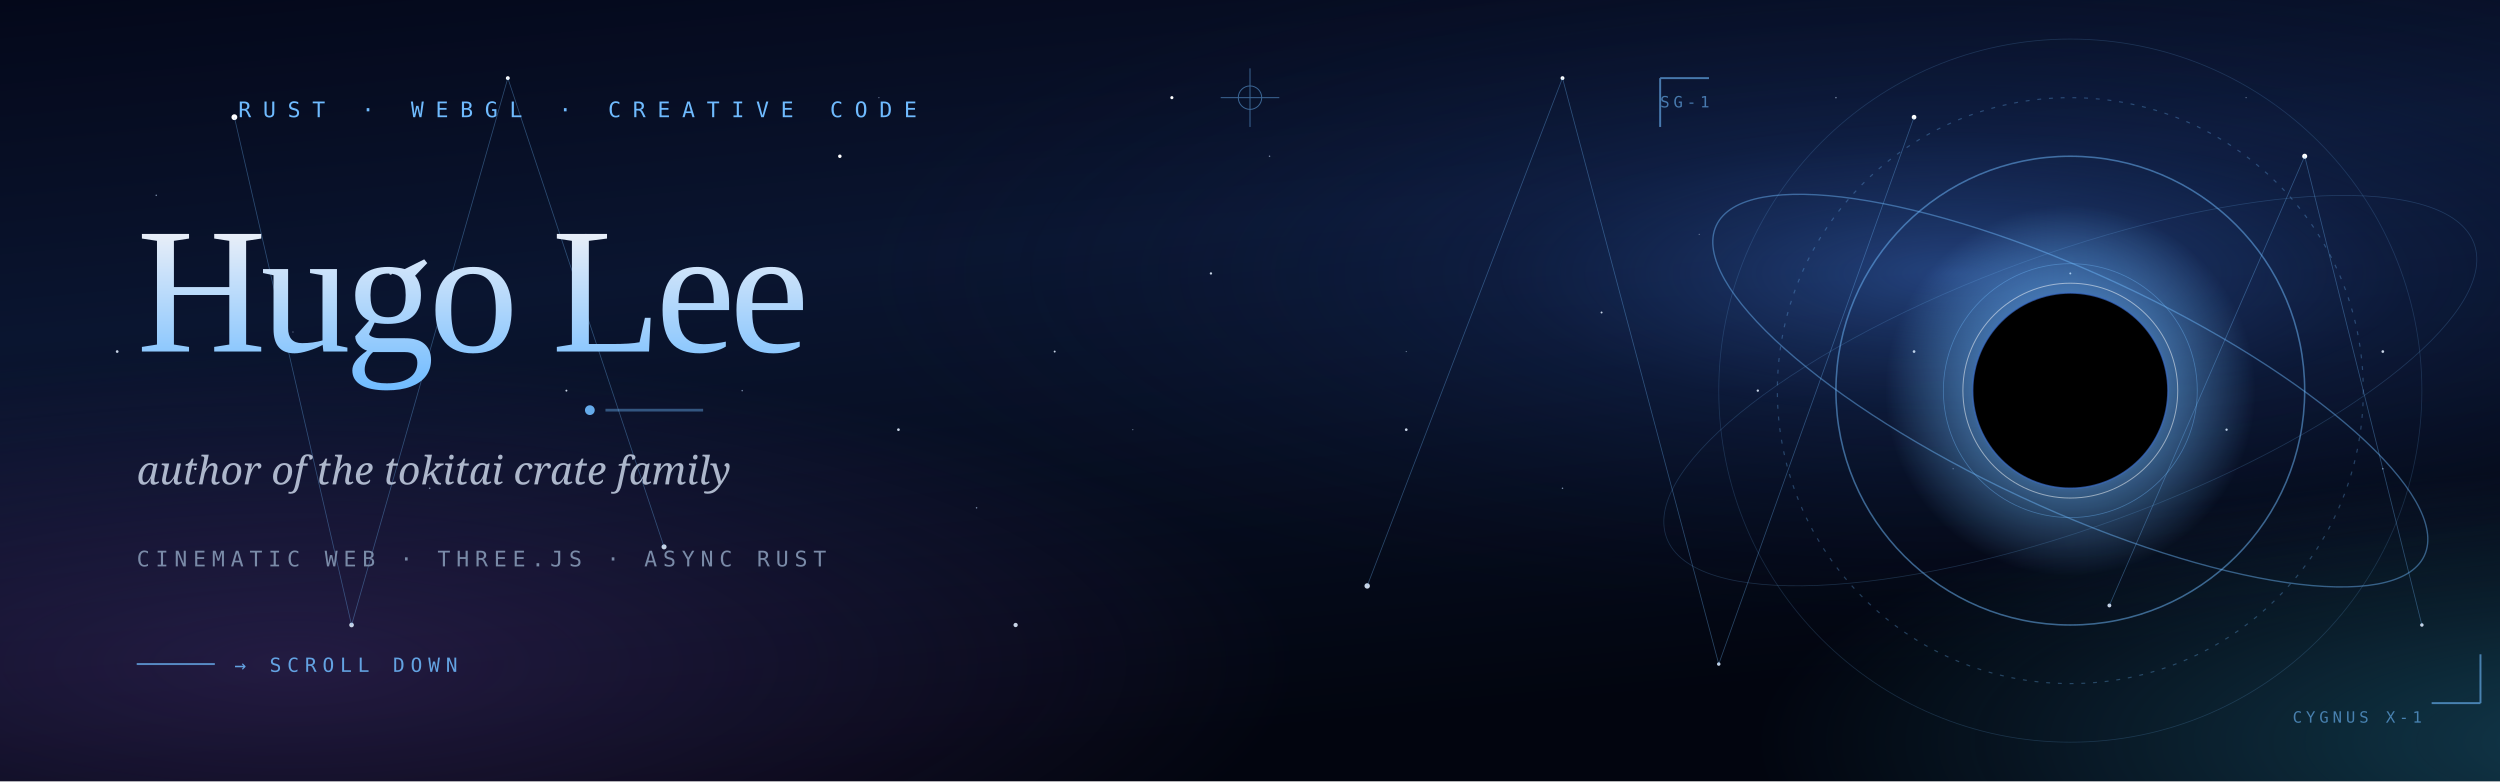
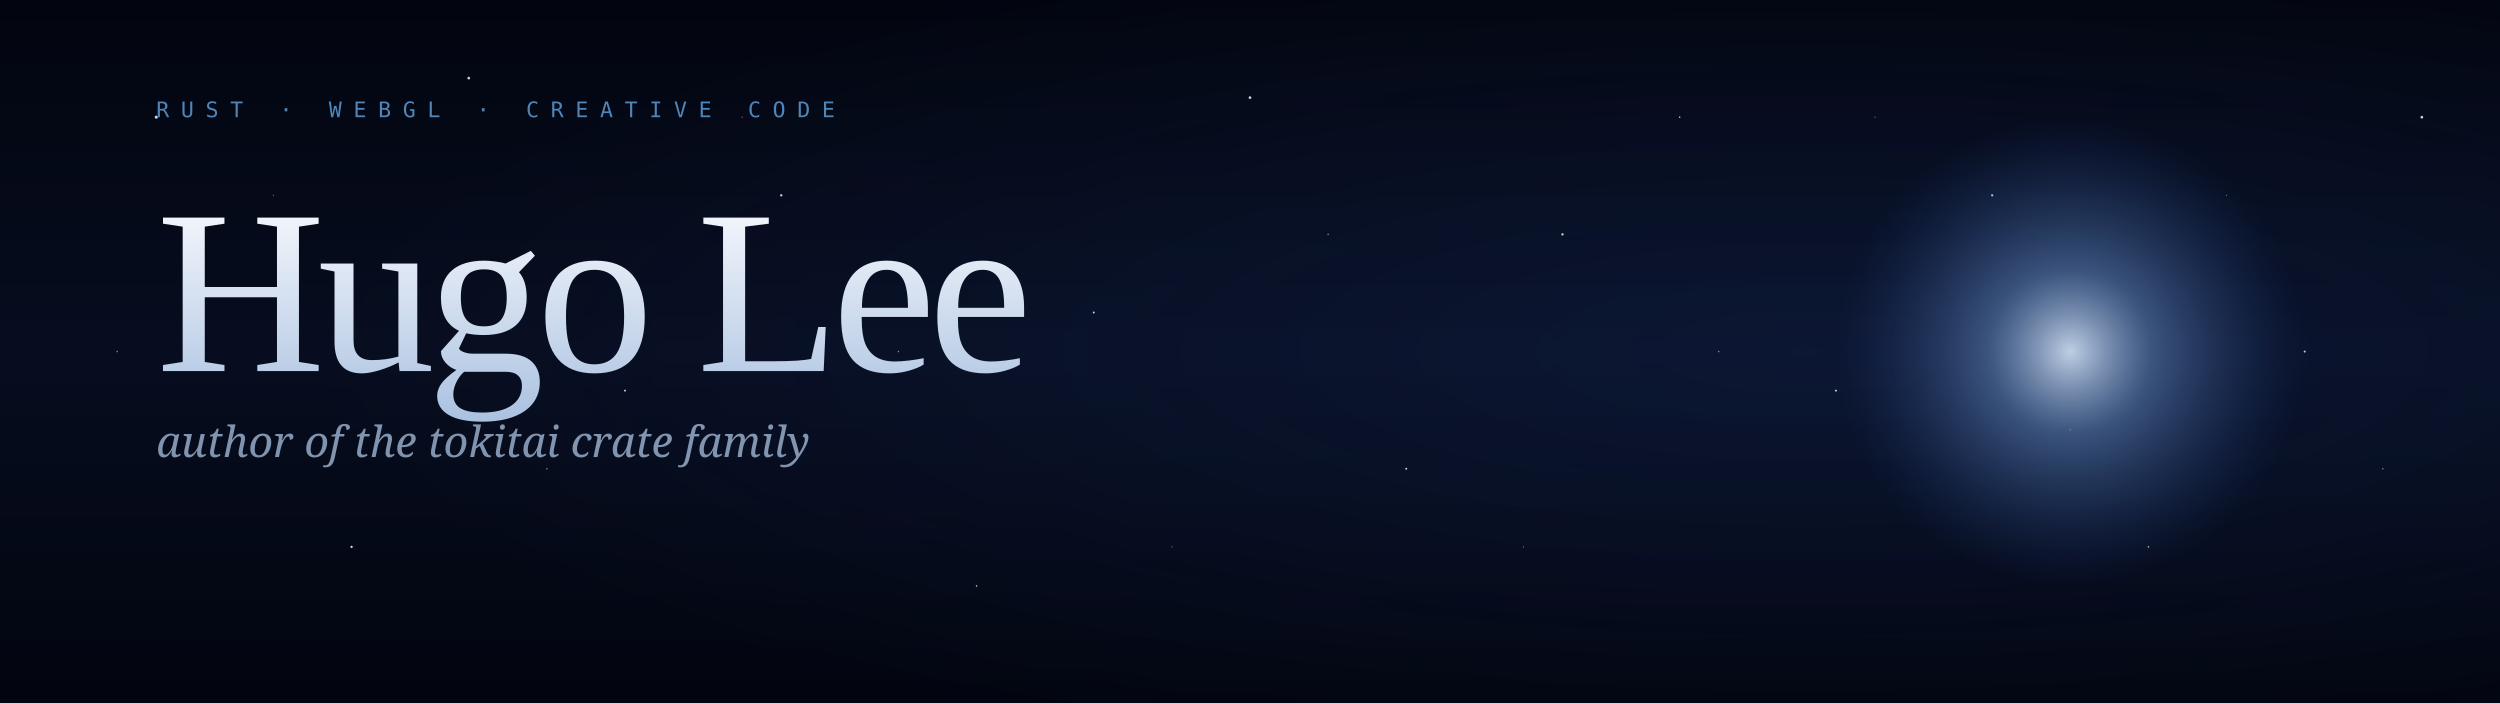
- <svg xmlns="http://www.w3.org/2000/svg" viewBox="0 0 1280 400" preserveAspectRatio="xMidYMid meet">
+ <svg xmlns="http://www.w3.org/2000/svg" viewBox="0 0 1280 360" preserveAspectRatio="xMidYMid meet">
  <defs>
-     <linearGradient id="bg" x1="0" y1="0" x2="0.3" y2="1">
-       <stop offset="0%" stop-color="#04081a" />
-       <stop offset="40%" stop-color="#0a1530" />
+     <linearGradient id="bg" x1="0" y1="0" x2="0" y2="1">
+       <stop offset="0%" stop-color="#02050f" />
+       <stop offset="50%" stop-color="#070d1f" />
      <stop offset="100%" stop-color="#02050f" />
    </linearGradient>
-     <radialGradient id="nebulaA" cx="0.78" cy="0.35" r="0.45">
-       <stop offset="0%" stop-color="#3b6cc4" stop-opacity="0.55" />
-       <stop offset="40%" stop-color="#1d3a7a" stop-opacity="0.25" />
-       <stop offset="100%" stop-color="#0a1530" stop-opacity="0" />
+     <radialGradient id="haze" cx="0.72" cy="0.5" r="0.6">
+       <stop offset="0%" stop-color="#1d3a7a" stop-opacity="0.22" />
+       <stop offset="100%" stop-color="#1d3a7a" stop-opacity="0" />
    </radialGradient>
-     <radialGradient id="nebulaB" cx="0.12" cy="0.85" r="0.4">
-       <stop offset="0%" stop-color="#5b3a8c" stop-opacity="0.35" />
-       <stop offset="100%" stop-color="#5b3a8c" stop-opacity="0" />
-     </radialGradient>
-     <radialGradient id="nebulaC" cx="1.05" cy="0.95" r="0.35">
-       <stop offset="0%" stop-color="#2a8aa8" stop-opacity="0.4" />
-       <stop offset="100%" stop-color="#2a8aa8" stop-opacity="0" />
-     </radialGradient>
-     <radialGradient id="accretion" cx="0.5" cy="0.5" r="0.5">
-       <stop offset="0%" stop-color="#000000" />
-       <stop offset="22%" stop-color="#000000" />
-       <stop offset="38%" stop-color="#3b6cc4" stop-opacity="0.9" />
-       <stop offset="55%" stop-color="#6fbbff" stop-opacity="0.45" />
-       <stop offset="100%" stop-color="#6fbbff" stop-opacity="0" />
-     </radialGradient>
-     <radialGradient id="starGlow" cx="0.5" cy="0.5" r="0.5">
-       <stop offset="0%" stop-color="#ffffff" stop-opacity="1" />
-       <stop offset="40%" stop-color="#c8d4e6" stop-opacity="0.5" />
-       <stop offset="100%" stop-color="#6fbbff" stop-opacity="0" />
+     <radialGradient id="body" cx="0.5" cy="0.5" r="0.5">
+       <stop offset="0%" stop-color="#c8d8ee" stop-opacity="0.95" />
+       <stop offset="35%" stop-color="#5b7fb3" stop-opacity="0.6" />
+       <stop offset="100%" stop-color="#1d3a7a" stop-opacity="0" />
    </radialGradient>
    <linearGradient id="textGrad" x1="0" y1="0" x2="0" y2="1">
-       <stop offset="0%" stop-color="#e8eef8" />
-       <stop offset="100%" stop-color="#6fbbff" />
+       <stop offset="0%" stop-color="#f0f4fb" />
+       <stop offset="100%" stop-color="#aac1e0" />
    </linearGradient>
    <linearGradient id="lineGrad" x1="0" y1="0" x2="1" y2="0">
      <stop offset="0%" stop-color="#6fbbff" stop-opacity="0" />
-       <stop offset="50%" stop-color="#6fbbff" stop-opacity="0.9" />
+       <stop offset="50%" stop-color="#6fbbff" stop-opacity="0.6" />
      <stop offset="100%" stop-color="#6fbbff" stop-opacity="0" />
    </linearGradient>
  </defs>
-   <rect width="1280" height="400" fill="url(#bg)" />
-   <rect width="1280" height="400" fill="url(#nebulaA)" />
-   <rect width="1280" height="400" fill="url(#nebulaB)" />
-   <rect width="1280" height="400" fill="url(#nebulaC)" />
+   <rect width="1280" height="360" fill="url(#bg)" />
+   <rect width="1280" height="360" fill="url(#haze)" />
+   <g fill="#c8d4e6">
+     <circle cx="80" cy="60" r="0.8" />
+     <circle cx="180" cy="280" r="0.6" />
+     <circle cx="240" cy="40" r="0.7" />
+     <circle cx="320" cy="200" r="0.5" />
+     <circle cx="400" cy="100" r="0.6" />
+     <circle cx="500" cy="300" r="0.4" />
+     <circle cx="560" cy="160" r="0.5" />
+     <circle cx="640" cy="50" r="0.7" />
+     <circle cx="720" cy="240" r="0.5" />
+     <circle cx="800" cy="120" r="0.6" />
+     <circle cx="860" cy="60" r="0.4" />
+     <circle cx="940" cy="200" r="0.5" />
+     <circle cx="1020" cy="100" r="0.6" />
+     <circle cx="1100" cy="280" r="0.4" />
+     <circle cx="1180" cy="180" r="0.5" />
+     <circle cx="1240" cy="60" r="0.7" />
+   </g>
+   <g fill="#7a8ba8">
+     <circle cx="60" cy="180" r="0.4" />
+     <circle cx="140" cy="100" r="0.3" />
+     <circle cx="280" cy="240" r="0.4" />
+     <circle cx="380" cy="60" r="0.3" />
+     <circle cx="460" cy="180" r="0.4" />
+     <circle cx="600" cy="280" r="0.3" />
+     <circle cx="680" cy="120" r="0.4" />
+     <circle cx="780" cy="280" r="0.3" />
+     <circle cx="880" cy="180" r="0.4" />
+     <circle cx="960" cy="60" r="0.3" />
+     <circle cx="1060" cy="220" r="0.4" />
+     <circle cx="1140" cy="100" r="0.3" />
+     <circle cx="1220" cy="240" r="0.4" />
+   </g>
+   <circle cx="1060" cy="180" r="120" fill="url(#body)" />
+   <line x1="0" y1="290" x2="1280" y2="290" stroke="url(#lineGrad)" stroke-width="0.4" />
  <g>
-     <g>
-       <circle cx="120" cy="60" r="1.5" fill="#ffffff" />
-       <circle cx="180" cy="320" r="1.2" fill="#c8d4e6" />
-       <circle cx="260" cy="40" r="1.0" fill="#ffffff" />
-       <circle cx="340" cy="280" r="1.3" fill="#c8d4e6" />
-       <circle cx="430" cy="80" r="0.9" fill="#ffffff" />
-       <circle cx="520" cy="320" r="1.1" fill="#c8d4e6" />
-       <circle cx="600" cy="50" r="0.8" fill="#ffffff" />
-       <circle cx="700" cy="300" r="1.4" fill="#c8d4e6" />
-       <circle cx="800" cy="40" r="1.0" fill="#ffffff" />
-       <circle cx="880" cy="340" r="0.9" fill="#c8d4e6" />
-       <circle cx="980" cy="60" r="1.2" fill="#ffffff" />
-       <circle cx="1080" cy="310" r="1.0" fill="#c8d4e6" />
-       <circle cx="1180" cy="80" r="1.3" fill="#ffffff" />
-       <circle cx="1240" cy="320" r="0.9" fill="#c8d4e6" />
-     </g>
-     <g fill="#c8d4e6">
-       <circle cx="60" cy="180" r="0.7" />
-       <circle cx="100" cy="240" r="0.6" />
-       <circle cx="200" cy="140" r="0.7" />
-       <circle cx="290" cy="200" r="0.5" />
-       <circle cx="380" cy="160" r="0.6" />
-       <circle cx="460" cy="220" r="0.7" />
-       <circle cx="540" cy="180" r="0.5" />
-       <circle cx="620" cy="140" r="0.6" />
-       <circle cx="720" cy="220" r="0.7" />
-       <circle cx="820" cy="160" r="0.5" />
-       <circle cx="900" cy="200" r="0.6" />
-       <circle cx="980" cy="180" r="0.7" />
-       <circle cx="1060" cy="140" r="0.5" />
-       <circle cx="1140" cy="220" r="0.6" />
-       <circle cx="1220" cy="180" r="0.7" />
-     </g>
-     <g fill="#7a8ba8">
-       <circle cx="80" cy="100" r="0.4" />
-       <circle cx="150" cy="170" r="0.3" />
-       <circle cx="220" cy="250" r="0.4" />
-       <circle cx="300" cy="120" r="0.3" />
-       <circle cx="380" cy="200" r="0.4" />
-       <circle cx="450" cy="50" r="0.3" />
-       <circle cx="500" cy="260" r="0.4" />
-       <circle cx="580" cy="220" r="0.3" />
-       <circle cx="650" cy="80" r="0.4" />
-       <circle cx="720" cy="180" r="0.3" />
-       <circle cx="800" cy="250" r="0.4" />
-       <circle cx="870" cy="120" r="0.3" />
-       <circle cx="940" cy="50" r="0.4" />
-       <circle cx="1000" cy="240" r="0.3" />
-       <circle cx="1080" cy="190" r="0.4" />
-       <circle cx="1150" cy="50" r="0.3" />
-       <circle cx="1220" cy="240" r="0.4" />
-     </g>
-   </g>
-   <g stroke="#6fbbff" stroke-width="0.4" opacity="0.35" fill="none">
-     <polyline points="120,60 180,320 260,40 340,280" />
-     <polyline points="700,300 800,40 880,340 980,60" />
-     <polyline points="1080,310 1180,80 1240,320" />
-   </g>
-   <g transform="translate(1060 200)">
-     <circle r="180" fill="none" stroke="#6fbbff" stroke-width="0.4" opacity="0.18" />
-     <circle r="150" fill="none" stroke="#6fbbff" stroke-width="0.6" opacity="0.3" stroke-dasharray="2 4" />
-     <circle r="120" fill="none" stroke="#6fbbff" stroke-width="0.8" opacity="0.5" />
-     <ellipse rx="200" ry="60" fill="none" stroke="#6fbbff" stroke-width="0.7" opacity="0.45" transform="rotate(25)" />
-     <ellipse rx="220" ry="70" fill="none" stroke="#6fbbff" stroke-width="0.4" opacity="0.2" transform="rotate(-20)" />
-     <circle r="95" fill="url(#accretion)" />
-     <circle r="50" fill="#000000" />
-     <circle r="50" fill="none" stroke="#3b6cc4" stroke-width="0.8" opacity="0.7" />
-     <circle r="55" fill="none" stroke="#ffffff" stroke-width="0.5" opacity="0.5" />
-     <circle r="65" fill="none" stroke="#6fbbff" stroke-width="0.4" opacity="0.4" />
-     <g stroke="#6fbbff" stroke-width="1" opacity="0.6">
-       <line x1="-210" y1="-160" x2="-185" y2="-160" />
-       <line x1="-210" y1="-160" x2="-210" y2="-135" />
-       <line x1="210" y1="160" x2="185" y2="160" />
-       <line x1="210" y1="160" x2="210" y2="135" />
-     </g>
-     <text x="-210" y="-145" font-family="JetBrains Mono, monospace" font-size="8" letter-spacing="2" fill="#6fbbff" opacity="0.6">SG-1</text>
-     <text x="180" y="170" font-family="JetBrains Mono, monospace" font-size="8" letter-spacing="2" fill="#6fbbff" opacity="0.6" text-anchor="end">CYGNUS X-1</text>
-   </g>
-   <g transform="translate(70 0)">
-     <line x1="0" y1="56" x2="40" y2="56" stroke="url(#lineGrad)" stroke-width="1.2" />
-     <text x="52" y="60" font-family="JetBrains Mono, Menlo, monospace" font-size="11" letter-spacing="6" fill="#6fbbff">RUST · WEBGL · CREATIVE CODE</text>
-     <text x="0" y="180" font-family="Georgia, 'Times New Roman', serif" font-size="92" font-weight="300" letter-spacing="-3" fill="url(#textGrad)">Hugo Lee</text>
-     <line x1="0" y1="210" x2="220" y2="210" stroke="url(#lineGrad)" stroke-width="1.4" />
-     <circle cx="232" cy="210" r="2.5" fill="#6fbbff" opacity="0.9" />
-     <line x1="240" y1="210" x2="290" y2="210" stroke="#6fbbff" stroke-width="1.4" opacity="0.4" />
-     <text x="0" y="248" font-family="Georgia, serif" font-size="20" font-style="italic" font-weight="300" fill="#c8d4e6" opacity="0.85">author of the tokitai crate family</text>
-     <g transform="translate(0 290)">
-       <text x="0" y="0" font-family="JetBrains Mono, monospace" font-size="11" letter-spacing="3" fill="#7a8ba8">CINEMATIC WEB · THREE.JS · ASYNC RUST</text>
-     </g>
-     <g transform="translate(0 340)">
-       <line x1="0" y1="0" x2="40" y2="0" stroke="#6fbbff" stroke-width="1" opacity="0.7" />
-       <text x="50" y="4" font-family="JetBrains Mono, monospace" font-size="10" letter-spacing="3" fill="#6fbbff" opacity="0.85">→ SCROLL DOWN</text>
-     </g>
-   </g>
-   <g transform="translate(640 50)" stroke="#6fbbff" stroke-width="0.5" opacity="0.5">
-     <line x1="-15" y1="0" x2="15" y2="0" />
-     <line x1="0" y1="-15" x2="0" y2="15" />
-     <circle r="6" fill="none" />
+     <text x="80" y="60" font-family="JetBrains Mono, Menlo, monospace" font-size="11" letter-spacing="6" fill="#6fbbff" opacity="0.7">RUST · WEBGL · CREATIVE CODE</text>
+     <text x="80" y="190" font-family="Georgia, 'Times New Roman', serif" font-size="120" font-weight="300" letter-spacing="-4" fill="url(#textGrad)">Hugo Lee</text>
+     <text x="80" y="234" font-family="Georgia, serif" font-size="22" font-style="italic" font-weight="300" fill="#aac1e0" opacity="0.75">author of the tokitai crate family</text>
  </g>
</svg>
